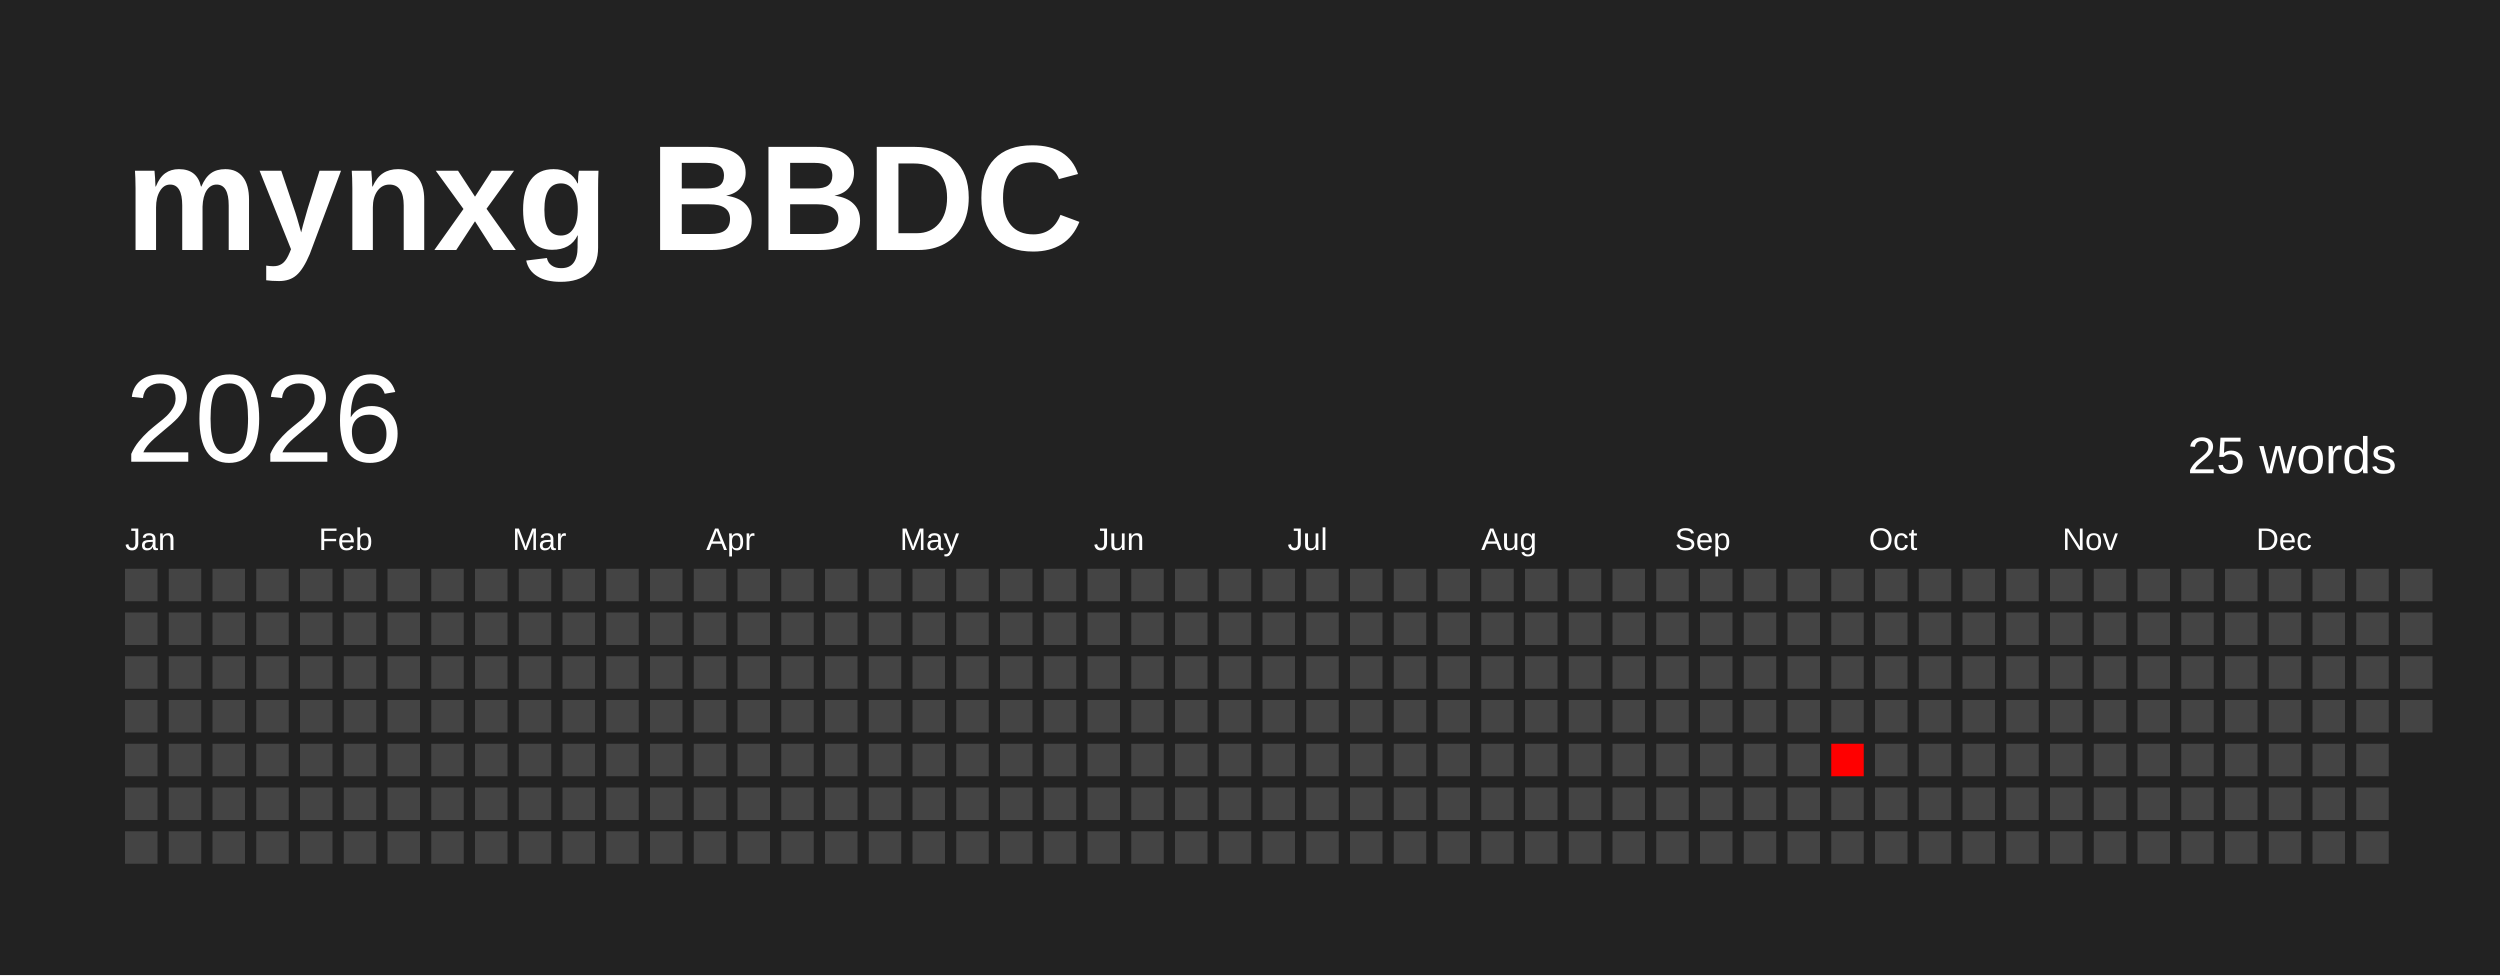
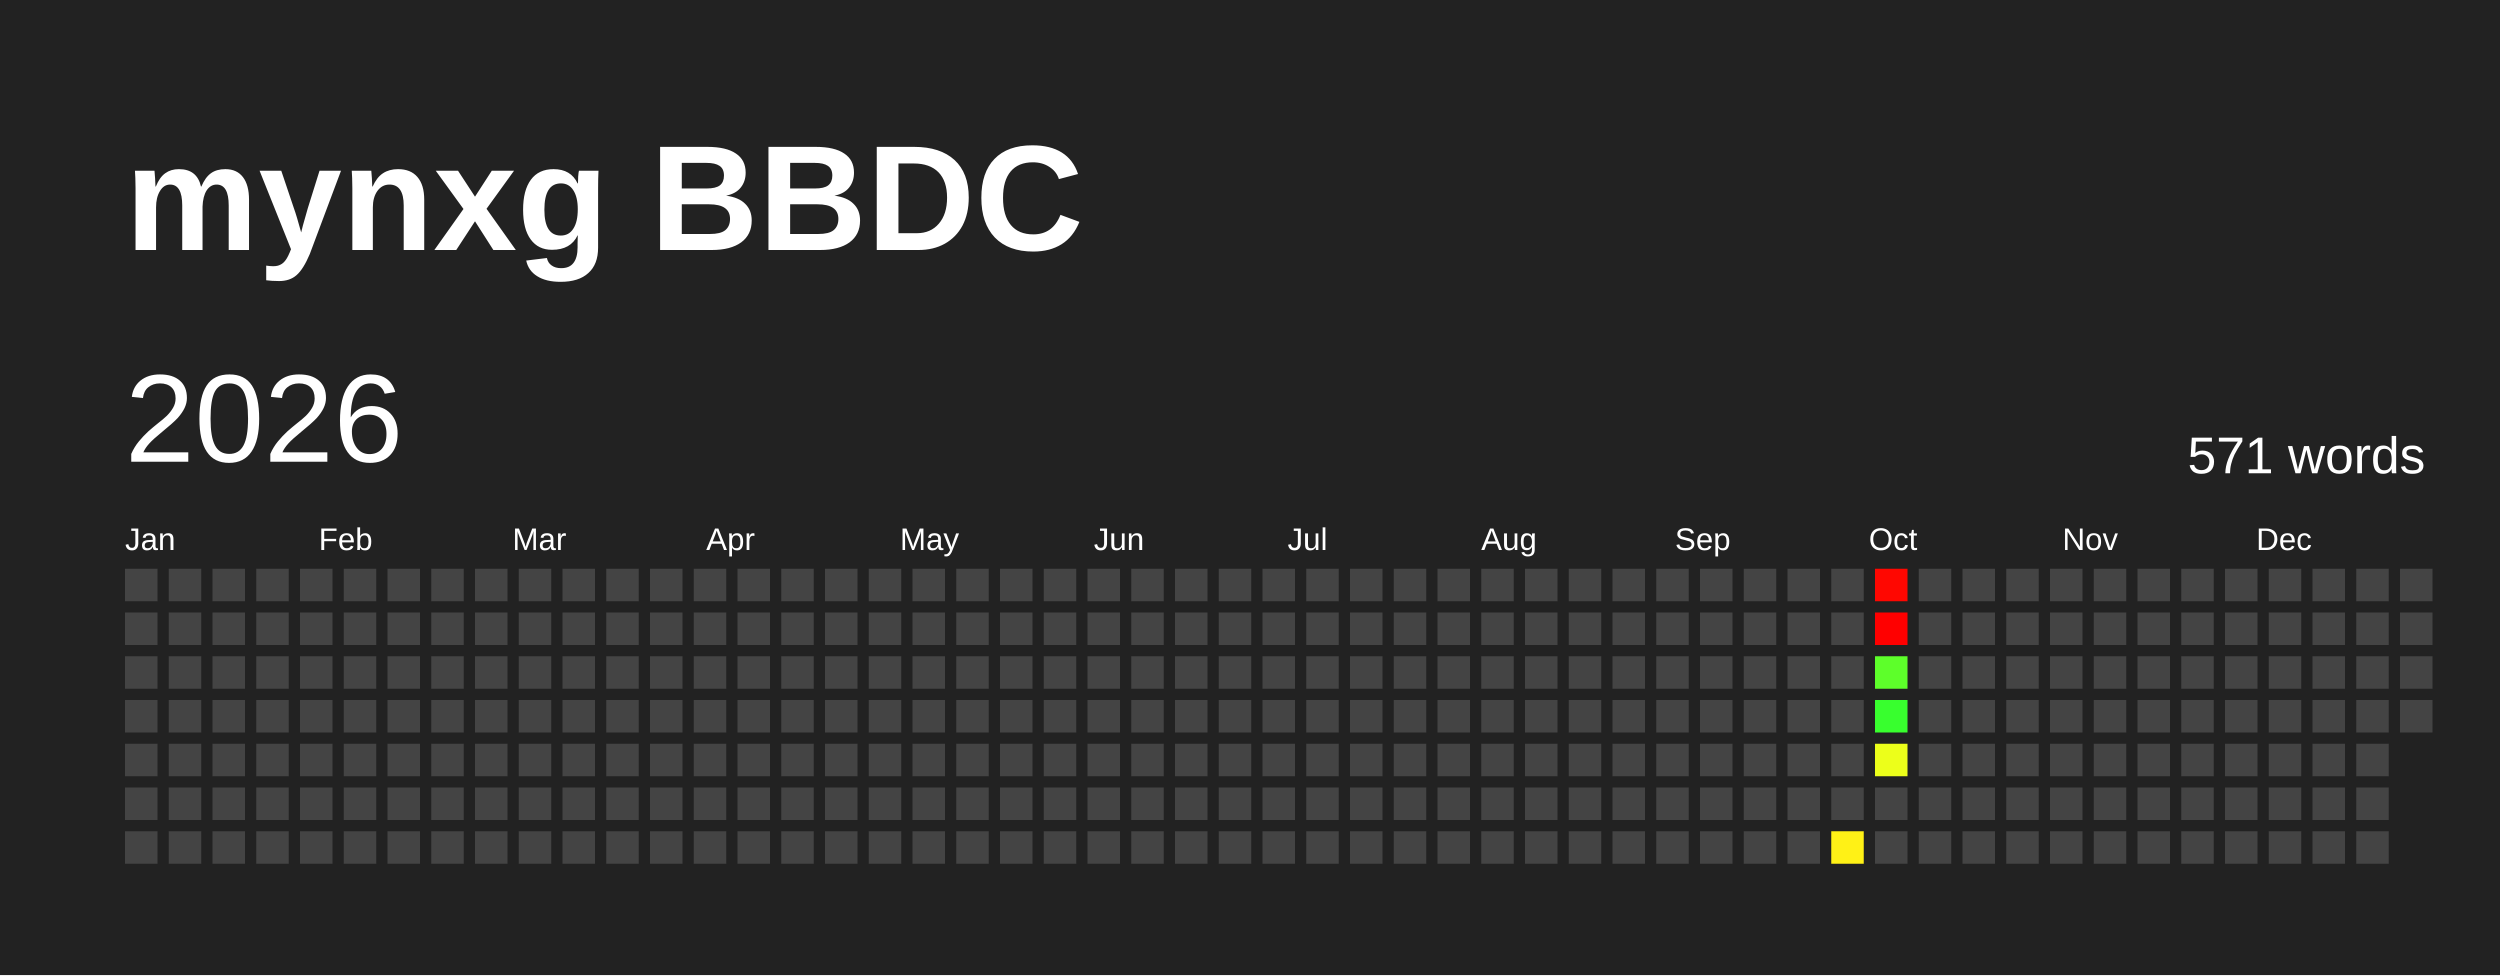
<svg xmlns="http://www.w3.org/2000/svg" baseProfile="full" height="78mm" version="1.1" viewBox="0,0,200,78" width="200mm">
  <defs />
  <rect fill="#222222" height="78" width="200" x="0" y="0" />
  <text fill="#FFFFFF" style="font-size:12px; font-family:Arial; font-weight:bold;" x="10" y="20">mynxg BBDC</text>
  <text dominant-baseline="hanging" fill="#FFFFFF" style="font-size:10.0px; font-family:Arial;" x="10" y="30">2026</text>
-   <text dominant-baseline="hanging" fill="#FFFFFF" style="font-size:4.125px; font-family:Arial;" x="175" y="35">25 words</text>
+   <text dominant-baseline="hanging" fill="#FFFFFF" style="font-size:4.125px; font-family:Arial;" x="175" y="35">571 words</text>
  <text fill="#FFFFFF" style="font-size:2.5px; font-family:Arial" x="10.0" y="44">Jan</text>
  <text fill="#FFFFFF" style="font-size:2.5px; font-family:Arial" x="25.5" y="44">Feb</text>
  <text fill="#FFFFFF" style="font-size:2.5px; font-family:Arial" x="41.0" y="44">Mar</text>
  <text fill="#FFFFFF" style="font-size:2.5px; font-family:Arial" x="56.5" y="44">Apr</text>
  <text fill="#FFFFFF" style="font-size:2.5px; font-family:Arial" x="72.0" y="44">May</text>
  <text fill="#FFFFFF" style="font-size:2.5px; font-family:Arial" x="87.5" y="44">Jun</text>
  <text fill="#FFFFFF" style="font-size:2.5px; font-family:Arial" x="103.0" y="44">Jul</text>
  <text fill="#FFFFFF" style="font-size:2.5px; font-family:Arial" x="118.5" y="44">Aug</text>
  <text fill="#FFFFFF" style="font-size:2.5px; font-family:Arial" x="134.0" y="44">Sep</text>
  <text fill="#FFFFFF" style="font-size:2.5px; font-family:Arial" x="149.5" y="44">Oct</text>
  <text fill="#FFFFFF" style="font-size:2.5px; font-family:Arial" x="165.0" y="44">Nov</text>
  <text fill="#FFFFFF" style="font-size:2.5px; font-family:Arial" x="180.5" y="44">Dec</text>
  <rect fill="#444444" height="2.6" width="2.6" x="10.0" y="45.5" />
  <rect fill="#444444" height="2.6" width="2.6" x="10.0" y="49.0" />
  <rect fill="#444444" height="2.6" width="2.6" x="10.0" y="52.5" />
  <rect fill="#444444" height="2.6" width="2.6" x="10.0" y="56.0" />
  <rect fill="#444444" height="2.6" width="2.6" x="10.0" y="59.5" />
  <rect fill="#444444" height="2.6" width="2.6" x="10.0" y="63.0" />
  <rect fill="#444444" height="2.6" width="2.6" x="10.0" y="66.5" />
  <rect fill="#444444" height="2.6" width="2.6" x="13.5" y="45.5" />
  <rect fill="#444444" height="2.6" width="2.6" x="13.5" y="49.0" />
  <rect fill="#444444" height="2.6" width="2.6" x="13.5" y="52.5" />
  <rect fill="#444444" height="2.6" width="2.6" x="13.5" y="56.0" />
  <rect fill="#444444" height="2.6" width="2.6" x="13.5" y="59.5" />
  <rect fill="#444444" height="2.6" width="2.6" x="13.5" y="63.0" />
  <rect fill="#444444" height="2.6" width="2.6" x="13.5" y="66.5" />
  <rect fill="#444444" height="2.6" width="2.6" x="17.0" y="45.5" />
  <rect fill="#444444" height="2.6" width="2.6" x="17.0" y="49.0" />
  <rect fill="#444444" height="2.6" width="2.6" x="17.0" y="52.5" />
  <rect fill="#444444" height="2.6" width="2.6" x="17.0" y="56.0" />
  <rect fill="#444444" height="2.6" width="2.6" x="17.0" y="59.5" />
  <rect fill="#444444" height="2.6" width="2.6" x="17.0" y="63.0" />
  <rect fill="#444444" height="2.6" width="2.6" x="17.0" y="66.5" />
  <rect fill="#444444" height="2.6" width="2.6" x="20.5" y="45.5" />
  <rect fill="#444444" height="2.6" width="2.6" x="20.5" y="49.0" />
  <rect fill="#444444" height="2.6" width="2.6" x="20.5" y="52.5" />
  <rect fill="#444444" height="2.6" width="2.6" x="20.5" y="56.0" />
  <rect fill="#444444" height="2.6" width="2.6" x="20.5" y="59.5" />
  <rect fill="#444444" height="2.6" width="2.6" x="20.5" y="63.0" />
  <rect fill="#444444" height="2.6" width="2.6" x="20.5" y="66.5" />
  <rect fill="#444444" height="2.6" width="2.6" x="24.0" y="45.5" />
  <rect fill="#444444" height="2.6" width="2.6" x="24.0" y="49.0" />
  <rect fill="#444444" height="2.6" width="2.6" x="24.0" y="52.5" />
  <rect fill="#444444" height="2.6" width="2.6" x="24.0" y="56.0" />
  <rect fill="#444444" height="2.6" width="2.6" x="24.0" y="59.5" />
  <rect fill="#444444" height="2.6" width="2.6" x="24.0" y="63.0" />
  <rect fill="#444444" height="2.6" width="2.6" x="24.0" y="66.5" />
  <rect fill="#444444" height="2.6" width="2.6" x="27.5" y="45.5" />
  <rect fill="#444444" height="2.6" width="2.6" x="27.5" y="49.0" />
  <rect fill="#444444" height="2.6" width="2.6" x="27.5" y="52.5" />
  <rect fill="#444444" height="2.6" width="2.6" x="27.5" y="56.0" />
  <rect fill="#444444" height="2.6" width="2.6" x="27.5" y="59.5" />
  <rect fill="#444444" height="2.6" width="2.6" x="27.5" y="63.0" />
  <rect fill="#444444" height="2.6" width="2.6" x="27.5" y="66.5" />
  <rect fill="#444444" height="2.6" width="2.6" x="31.0" y="45.5" />
  <rect fill="#444444" height="2.6" width="2.6" x="31.0" y="49.0" />
  <rect fill="#444444" height="2.6" width="2.6" x="31.0" y="52.5" />
  <rect fill="#444444" height="2.6" width="2.6" x="31.0" y="56.0" />
  <rect fill="#444444" height="2.6" width="2.6" x="31.0" y="59.5" />
  <rect fill="#444444" height="2.6" width="2.6" x="31.0" y="63.0" />
  <rect fill="#444444" height="2.6" width="2.6" x="31.0" y="66.5" />
  <rect fill="#444444" height="2.6" width="2.6" x="34.5" y="45.5" />
  <rect fill="#444444" height="2.6" width="2.6" x="34.5" y="49.0" />
  <rect fill="#444444" height="2.6" width="2.6" x="34.5" y="52.5" />
  <rect fill="#444444" height="2.6" width="2.6" x="34.5" y="56.0" />
  <rect fill="#444444" height="2.6" width="2.6" x="34.5" y="59.5" />
  <rect fill="#444444" height="2.6" width="2.6" x="34.5" y="63.0" />
  <rect fill="#444444" height="2.6" width="2.6" x="34.5" y="66.5" />
  <rect fill="#444444" height="2.6" width="2.6" x="38.0" y="45.5" />
  <rect fill="#444444" height="2.6" width="2.6" x="38.0" y="49.0" />
  <rect fill="#444444" height="2.6" width="2.6" x="38.0" y="52.5" />
  <rect fill="#444444" height="2.6" width="2.6" x="38.0" y="56.0" />
  <rect fill="#444444" height="2.6" width="2.6" x="38.0" y="59.5" />
  <rect fill="#444444" height="2.6" width="2.6" x="38.0" y="63.0" />
  <rect fill="#444444" height="2.6" width="2.6" x="38.0" y="66.5" />
  <rect fill="#444444" height="2.6" width="2.6" x="41.5" y="45.5" />
  <rect fill="#444444" height="2.6" width="2.6" x="41.5" y="49.0" />
  <rect fill="#444444" height="2.6" width="2.6" x="41.5" y="52.5" />
  <rect fill="#444444" height="2.6" width="2.6" x="41.5" y="56.0" />
  <rect fill="#444444" height="2.6" width="2.6" x="41.5" y="59.5" />
  <rect fill="#444444" height="2.6" width="2.6" x="41.5" y="63.0" />
  <rect fill="#444444" height="2.6" width="2.6" x="41.5" y="66.5" />
  <rect fill="#444444" height="2.6" width="2.6" x="45.0" y="45.5" />
  <rect fill="#444444" height="2.6" width="2.6" x="45.0" y="49.0" />
  <rect fill="#444444" height="2.6" width="2.6" x="45.0" y="52.5" />
  <rect fill="#444444" height="2.6" width="2.6" x="45.0" y="56.0" />
  <rect fill="#444444" height="2.6" width="2.6" x="45.0" y="59.5" />
  <rect fill="#444444" height="2.6" width="2.6" x="45.0" y="63.0" />
  <rect fill="#444444" height="2.6" width="2.6" x="45.0" y="66.5" />
  <rect fill="#444444" height="2.6" width="2.6" x="48.5" y="45.5" />
  <rect fill="#444444" height="2.6" width="2.6" x="48.5" y="49.0" />
  <rect fill="#444444" height="2.6" width="2.6" x="48.5" y="52.5" />
  <rect fill="#444444" height="2.6" width="2.6" x="48.5" y="56.0" />
  <rect fill="#444444" height="2.6" width="2.6" x="48.5" y="59.5" />
  <rect fill="#444444" height="2.6" width="2.6" x="48.5" y="63.0" />
  <rect fill="#444444" height="2.6" width="2.6" x="48.5" y="66.5" />
  <rect fill="#444444" height="2.6" width="2.6" x="52.0" y="45.5" />
  <rect fill="#444444" height="2.6" width="2.6" x="52.0" y="49.0" />
  <rect fill="#444444" height="2.6" width="2.6" x="52.0" y="52.5" />
  <rect fill="#444444" height="2.6" width="2.6" x="52.0" y="56.0" />
  <rect fill="#444444" height="2.6" width="2.6" x="52.0" y="59.5" />
  <rect fill="#444444" height="2.6" width="2.6" x="52.0" y="63.0" />
  <rect fill="#444444" height="2.6" width="2.6" x="52.0" y="66.5" />
  <rect fill="#444444" height="2.6" width="2.6" x="55.5" y="45.5" />
  <rect fill="#444444" height="2.6" width="2.6" x="55.5" y="49.0" />
  <rect fill="#444444" height="2.6" width="2.6" x="55.5" y="52.5" />
  <rect fill="#444444" height="2.6" width="2.6" x="55.5" y="56.0" />
  <rect fill="#444444" height="2.6" width="2.6" x="55.5" y="59.5" />
  <rect fill="#444444" height="2.6" width="2.6" x="55.5" y="63.0" />
  <rect fill="#444444" height="2.6" width="2.6" x="55.5" y="66.5" />
  <rect fill="#444444" height="2.6" width="2.6" x="59.0" y="45.5" />
  <rect fill="#444444" height="2.6" width="2.6" x="59.0" y="49.0" />
  <rect fill="#444444" height="2.6" width="2.6" x="59.0" y="52.5" />
  <rect fill="#444444" height="2.6" width="2.6" x="59.0" y="56.0" />
  <rect fill="#444444" height="2.6" width="2.6" x="59.0" y="59.5" />
  <rect fill="#444444" height="2.6" width="2.6" x="59.0" y="63.0" />
  <rect fill="#444444" height="2.6" width="2.6" x="59.0" y="66.5" />
  <rect fill="#444444" height="2.6" width="2.6" x="62.5" y="45.5" />
  <rect fill="#444444" height="2.6" width="2.6" x="62.5" y="49.0" />
  <rect fill="#444444" height="2.6" width="2.6" x="62.5" y="52.5" />
  <rect fill="#444444" height="2.6" width="2.6" x="62.5" y="56.0" />
  <rect fill="#444444" height="2.6" width="2.6" x="62.5" y="59.5" />
  <rect fill="#444444" height="2.6" width="2.6" x="62.5" y="63.0" />
  <rect fill="#444444" height="2.6" width="2.6" x="62.5" y="66.5" />
  <rect fill="#444444" height="2.6" width="2.6" x="66.0" y="45.5" />
  <rect fill="#444444" height="2.6" width="2.6" x="66.0" y="49.0" />
  <rect fill="#444444" height="2.6" width="2.6" x="66.0" y="52.5" />
  <rect fill="#444444" height="2.6" width="2.6" x="66.0" y="56.0" />
  <rect fill="#444444" height="2.6" width="2.6" x="66.0" y="59.5" />
  <rect fill="#444444" height="2.6" width="2.6" x="66.0" y="63.0" />
  <rect fill="#444444" height="2.6" width="2.6" x="66.0" y="66.5" />
  <rect fill="#444444" height="2.6" width="2.6" x="69.5" y="45.5" />
  <rect fill="#444444" height="2.6" width="2.6" x="69.5" y="49.0" />
  <rect fill="#444444" height="2.6" width="2.6" x="69.5" y="52.5" />
  <rect fill="#444444" height="2.6" width="2.6" x="69.5" y="56.0" />
  <rect fill="#444444" height="2.6" width="2.6" x="69.5" y="59.5" />
  <rect fill="#444444" height="2.6" width="2.6" x="69.5" y="63.0" />
  <rect fill="#444444" height="2.6" width="2.6" x="69.5" y="66.5" />
  <rect fill="#444444" height="2.6" width="2.6" x="73.0" y="45.5" />
  <rect fill="#444444" height="2.6" width="2.6" x="73.0" y="49.0" />
  <rect fill="#444444" height="2.6" width="2.6" x="73.0" y="52.5" />
  <rect fill="#444444" height="2.6" width="2.6" x="73.0" y="56.0" />
  <rect fill="#444444" height="2.6" width="2.6" x="73.0" y="59.5" />
  <rect fill="#444444" height="2.6" width="2.6" x="73.0" y="63.0" />
  <rect fill="#444444" height="2.6" width="2.6" x="73.0" y="66.5" />
  <rect fill="#444444" height="2.6" width="2.6" x="76.5" y="45.5" />
  <rect fill="#444444" height="2.6" width="2.6" x="76.5" y="49.0" />
  <rect fill="#444444" height="2.6" width="2.6" x="76.5" y="52.5" />
  <rect fill="#444444" height="2.6" width="2.6" x="76.5" y="56.0" />
  <rect fill="#444444" height="2.6" width="2.6" x="76.5" y="59.5" />
  <rect fill="#444444" height="2.6" width="2.6" x="76.5" y="63.0" />
  <rect fill="#444444" height="2.6" width="2.6" x="76.5" y="66.5" />
  <rect fill="#444444" height="2.6" width="2.6" x="80.0" y="45.5" />
  <rect fill="#444444" height="2.6" width="2.6" x="80.0" y="49.0" />
  <rect fill="#444444" height="2.6" width="2.6" x="80.0" y="52.5" />
  <rect fill="#444444" height="2.6" width="2.6" x="80.0" y="56.0" />
  <rect fill="#444444" height="2.6" width="2.6" x="80.0" y="59.5" />
  <rect fill="#444444" height="2.6" width="2.6" x="80.0" y="63.0" />
  <rect fill="#444444" height="2.6" width="2.6" x="80.0" y="66.5" />
  <rect fill="#444444" height="2.6" width="2.6" x="83.5" y="45.5" />
  <rect fill="#444444" height="2.6" width="2.6" x="83.5" y="49.0" />
  <rect fill="#444444" height="2.6" width="2.6" x="83.5" y="52.5" />
  <rect fill="#444444" height="2.6" width="2.6" x="83.5" y="56.0" />
  <rect fill="#444444" height="2.6" width="2.6" x="83.5" y="59.5" />
  <rect fill="#444444" height="2.6" width="2.6" x="83.5" y="63.0" />
  <rect fill="#444444" height="2.6" width="2.6" x="83.5" y="66.5" />
  <rect fill="#444444" height="2.6" width="2.6" x="87.0" y="45.5" />
  <rect fill="#444444" height="2.6" width="2.6" x="87.0" y="49.0" />
  <rect fill="#444444" height="2.6" width="2.6" x="87.0" y="52.5" />
  <rect fill="#444444" height="2.6" width="2.6" x="87.0" y="56.0" />
  <rect fill="#444444" height="2.6" width="2.6" x="87.0" y="59.5" />
  <rect fill="#444444" height="2.6" width="2.6" x="87.0" y="63.0" />
  <rect fill="#444444" height="2.6" width="2.6" x="87.0" y="66.5" />
  <rect fill="#444444" height="2.6" width="2.6" x="90.5" y="45.5" />
  <rect fill="#444444" height="2.6" width="2.6" x="90.5" y="49.0" />
  <rect fill="#444444" height="2.6" width="2.6" x="90.5" y="52.5" />
  <rect fill="#444444" height="2.6" width="2.6" x="90.5" y="56.0" />
  <rect fill="#444444" height="2.6" width="2.6" x="90.5" y="59.5" />
  <rect fill="#444444" height="2.6" width="2.6" x="90.5" y="63.0" />
  <rect fill="#444444" height="2.6" width="2.6" x="90.5" y="66.5" />
  <rect fill="#444444" height="2.6" width="2.6" x="94.0" y="45.5" />
  <rect fill="#444444" height="2.6" width="2.6" x="94.0" y="49.0" />
  <rect fill="#444444" height="2.6" width="2.6" x="94.0" y="52.5" />
  <rect fill="#444444" height="2.6" width="2.6" x="94.0" y="56.0" />
  <rect fill="#444444" height="2.6" width="2.6" x="94.0" y="59.5" />
  <rect fill="#444444" height="2.6" width="2.6" x="94.0" y="63.0" />
  <rect fill="#444444" height="2.6" width="2.6" x="94.0" y="66.5" />
  <rect fill="#444444" height="2.6" width="2.6" x="97.5" y="45.5" />
  <rect fill="#444444" height="2.6" width="2.6" x="97.5" y="49.0" />
  <rect fill="#444444" height="2.6" width="2.6" x="97.5" y="52.5" />
  <rect fill="#444444" height="2.6" width="2.6" x="97.5" y="56.0" />
  <rect fill="#444444" height="2.6" width="2.6" x="97.5" y="59.5" />
  <rect fill="#444444" height="2.6" width="2.6" x="97.5" y="63.0" />
  <rect fill="#444444" height="2.6" width="2.6" x="97.5" y="66.5" />
  <rect fill="#444444" height="2.6" width="2.6" x="101.0" y="45.5" />
  <rect fill="#444444" height="2.6" width="2.6" x="101.0" y="49.0" />
  <rect fill="#444444" height="2.6" width="2.6" x="101.0" y="52.5" />
  <rect fill="#444444" height="2.6" width="2.6" x="101.0" y="56.0" />
  <rect fill="#444444" height="2.6" width="2.6" x="101.0" y="59.5" />
  <rect fill="#444444" height="2.6" width="2.6" x="101.0" y="63.0" />
  <rect fill="#444444" height="2.6" width="2.6" x="101.0" y="66.5" />
  <rect fill="#444444" height="2.6" width="2.6" x="104.5" y="45.5" />
  <rect fill="#444444" height="2.6" width="2.6" x="104.5" y="49.0" />
  <rect fill="#444444" height="2.6" width="2.6" x="104.5" y="52.5" />
  <rect fill="#444444" height="2.6" width="2.6" x="104.5" y="56.0" />
  <rect fill="#444444" height="2.6" width="2.6" x="104.5" y="59.5" />
  <rect fill="#444444" height="2.6" width="2.6" x="104.5" y="63.0" />
  <rect fill="#444444" height="2.6" width="2.6" x="104.5" y="66.5" />
  <rect fill="#444444" height="2.6" width="2.6" x="108.0" y="45.5" />
  <rect fill="#444444" height="2.6" width="2.6" x="108.0" y="49.0" />
  <rect fill="#444444" height="2.6" width="2.6" x="108.0" y="52.5" />
  <rect fill="#444444" height="2.6" width="2.6" x="108.0" y="56.0" />
  <rect fill="#444444" height="2.6" width="2.6" x="108.0" y="59.5" />
  <rect fill="#444444" height="2.6" width="2.6" x="108.0" y="63.0" />
  <rect fill="#444444" height="2.6" width="2.6" x="108.0" y="66.5" />
  <rect fill="#444444" height="2.6" width="2.6" x="111.5" y="45.5" />
  <rect fill="#444444" height="2.6" width="2.6" x="111.5" y="49.0" />
  <rect fill="#444444" height="2.6" width="2.6" x="111.5" y="52.5" />
  <rect fill="#444444" height="2.6" width="2.6" x="111.5" y="56.0" />
  <rect fill="#444444" height="2.6" width="2.6" x="111.5" y="59.5" />
  <rect fill="#444444" height="2.6" width="2.6" x="111.5" y="63.0" />
  <rect fill="#444444" height="2.6" width="2.6" x="111.5" y="66.5" />
  <rect fill="#444444" height="2.6" width="2.6" x="115.0" y="45.5" />
  <rect fill="#444444" height="2.6" width="2.6" x="115.0" y="49.0" />
  <rect fill="#444444" height="2.6" width="2.6" x="115.0" y="52.5" />
  <rect fill="#444444" height="2.6" width="2.6" x="115.0" y="56.0" />
  <rect fill="#444444" height="2.6" width="2.6" x="115.0" y="59.5" />
  <rect fill="#444444" height="2.6" width="2.6" x="115.0" y="63.0" />
  <rect fill="#444444" height="2.6" width="2.6" x="115.0" y="66.5" />
  <rect fill="#444444" height="2.6" width="2.6" x="118.5" y="45.5" />
  <rect fill="#444444" height="2.6" width="2.6" x="118.5" y="49.0" />
  <rect fill="#444444" height="2.6" width="2.6" x="118.5" y="52.5" />
  <rect fill="#444444" height="2.6" width="2.6" x="118.5" y="56.0" />
  <rect fill="#444444" height="2.6" width="2.6" x="118.5" y="59.5" />
  <rect fill="#444444" height="2.6" width="2.6" x="118.5" y="63.0" />
  <rect fill="#444444" height="2.6" width="2.6" x="118.5" y="66.5" />
  <rect fill="#444444" height="2.6" width="2.6" x="122.0" y="45.5" />
  <rect fill="#444444" height="2.6" width="2.6" x="122.0" y="49.0" />
  <rect fill="#444444" height="2.6" width="2.6" x="122.0" y="52.5" />
  <rect fill="#444444" height="2.6" width="2.6" x="122.0" y="56.0" />
  <rect fill="#444444" height="2.6" width="2.6" x="122.0" y="59.5" />
  <rect fill="#444444" height="2.6" width="2.6" x="122.0" y="63.0" />
  <rect fill="#444444" height="2.6" width="2.6" x="122.0" y="66.5" />
  <rect fill="#444444" height="2.6" width="2.6" x="125.5" y="45.5" />
  <rect fill="#444444" height="2.6" width="2.6" x="125.5" y="49.0" />
  <rect fill="#444444" height="2.6" width="2.6" x="125.5" y="52.5" />
  <rect fill="#444444" height="2.6" width="2.6" x="125.5" y="56.0" />
  <rect fill="#444444" height="2.6" width="2.6" x="125.5" y="59.5" />
  <rect fill="#444444" height="2.6" width="2.6" x="125.5" y="63.0" />
  <rect fill="#444444" height="2.6" width="2.6" x="125.5" y="66.5" />
  <rect fill="#444444" height="2.6" width="2.6" x="129.0" y="45.5" />
  <rect fill="#444444" height="2.6" width="2.6" x="129.0" y="49.0" />
  <rect fill="#444444" height="2.6" width="2.6" x="129.0" y="52.5" />
  <rect fill="#444444" height="2.6" width="2.6" x="129.0" y="56.0" />
  <rect fill="#444444" height="2.6" width="2.6" x="129.0" y="59.5" />
  <rect fill="#444444" height="2.6" width="2.6" x="129.0" y="63.0" />
  <rect fill="#444444" height="2.6" width="2.6" x="129.0" y="66.5" />
  <rect fill="#444444" height="2.6" width="2.6" x="132.5" y="45.5" />
  <rect fill="#444444" height="2.6" width="2.6" x="132.5" y="49.0" />
  <rect fill="#444444" height="2.6" width="2.6" x="132.5" y="52.5" />
  <rect fill="#444444" height="2.6" width="2.6" x="132.5" y="56.0" />
  <rect fill="#444444" height="2.6" width="2.6" x="132.5" y="59.5" />
  <rect fill="#444444" height="2.6" width="2.6" x="132.5" y="63.0" />
  <rect fill="#444444" height="2.6" width="2.6" x="132.5" y="66.5" />
  <rect fill="#444444" height="2.6" width="2.6" x="136.0" y="45.5" />
  <rect fill="#444444" height="2.6" width="2.6" x="136.0" y="49.0" />
  <rect fill="#444444" height="2.6" width="2.6" x="136.0" y="52.5" />
  <rect fill="#444444" height="2.6" width="2.6" x="136.0" y="56.0" />
  <rect fill="#444444" height="2.6" width="2.6" x="136.0" y="59.5" />
  <rect fill="#444444" height="2.6" width="2.6" x="136.0" y="63.0" />
  <rect fill="#444444" height="2.6" width="2.6" x="136.0" y="66.5" />
  <rect fill="#444444" height="2.6" width="2.6" x="139.5" y="45.5" />
  <rect fill="#444444" height="2.6" width="2.6" x="139.5" y="49.0" />
  <rect fill="#444444" height="2.6" width="2.6" x="139.5" y="52.5" />
  <rect fill="#444444" height="2.6" width="2.6" x="139.5" y="56.0" />
  <rect fill="#444444" height="2.6" width="2.6" x="139.5" y="59.5" />
  <rect fill="#444444" height="2.6" width="2.6" x="139.5" y="63.0" />
  <rect fill="#444444" height="2.6" width="2.6" x="139.5" y="66.5" />
  <rect fill="#444444" height="2.6" width="2.6" x="143.0" y="45.5" />
  <rect fill="#444444" height="2.6" width="2.6" x="143.0" y="49.0" />
  <rect fill="#444444" height="2.6" width="2.6" x="143.0" y="52.5" />
  <rect fill="#444444" height="2.6" width="2.6" x="143.0" y="56.0" />
  <rect fill="#444444" height="2.6" width="2.6" x="143.0" y="59.5" />
  <rect fill="#444444" height="2.6" width="2.6" x="143.0" y="63.0" />
  <rect fill="#444444" height="2.6" width="2.6" x="143.0" y="66.5" />
  <rect fill="#444444" height="2.6" width="2.6" x="146.5" y="45.5" />
  <rect fill="#444444" height="2.6" width="2.6" x="146.5" y="49.0" />
  <rect fill="#444444" height="2.6" width="2.6" x="146.5" y="52.5" />
  <rect fill="#444444" height="2.6" width="2.6" x="146.5" y="56.0" />
-   <rect fill="#ff0000" height="2.6" width="2.6" x="146.5" y="59.5" />
+   <rect fill="#444444" height="2.6" width="2.6" x="146.5" y="59.5" />
  <rect fill="#444444" height="2.6" width="2.6" x="146.5" y="63.0" />
-   <rect fill="#444444" height="2.6" width="2.6" x="146.5" y="66.5" />
-   <rect fill="#444444" height="2.6" width="2.6" x="150.0" y="45.5" />
-   <rect fill="#444444" height="2.6" width="2.6" x="150.0" y="49.0" />
-   <rect fill="#444444" height="2.6" width="2.6" x="150.0" y="52.5" />
-   <rect fill="#444444" height="2.6" width="2.6" x="150.0" y="56.0" />
-   <rect fill="#444444" height="2.6" width="2.6" x="150.0" y="59.5" />
+   <rect fill="#fff116" height="2.6" width="2.6" x="146.5" y="66.5" />
+   <rect fill="#ff0701" height="2.6" width="2.6" x="150.0" y="45.5" />
+   <rect fill="red" height="2.6" width="2.6" x="150.0" y="49.0" />
+   <rect fill="#5dff2a" height="2.6" width="2.6" x="150.0" y="52.5" />
+   <rect fill="#38ff2e" height="2.6" width="2.6" x="150.0" y="56.0" />
+   <rect fill="#ecff1a" height="2.6" width="2.6" x="150.0" y="59.5" />
  <rect fill="#444444" height="2.6" width="2.6" x="150.0" y="63.0" />
  <rect fill="#444444" height="2.6" width="2.6" x="150.0" y="66.5" />
  <rect fill="#444444" height="2.6" width="2.6" x="153.5" y="45.5" />
  <rect fill="#444444" height="2.6" width="2.6" x="153.5" y="49.0" />
  <rect fill="#444444" height="2.6" width="2.6" x="153.5" y="52.5" />
  <rect fill="#444444" height="2.6" width="2.6" x="153.5" y="56.0" />
  <rect fill="#444444" height="2.6" width="2.6" x="153.5" y="59.5" />
  <rect fill="#444444" height="2.6" width="2.6" x="153.5" y="63.0" />
  <rect fill="#444444" height="2.6" width="2.6" x="153.5" y="66.5" />
  <rect fill="#444444" height="2.6" width="2.6" x="157.0" y="45.5" />
  <rect fill="#444444" height="2.6" width="2.6" x="157.0" y="49.0" />
  <rect fill="#444444" height="2.6" width="2.6" x="157.0" y="52.5" />
  <rect fill="#444444" height="2.6" width="2.6" x="157.0" y="56.0" />
  <rect fill="#444444" height="2.6" width="2.6" x="157.0" y="59.5" />
  <rect fill="#444444" height="2.6" width="2.6" x="157.0" y="63.0" />
  <rect fill="#444444" height="2.6" width="2.6" x="157.0" y="66.5" />
  <rect fill="#444444" height="2.6" width="2.6" x="160.5" y="45.5" />
  <rect fill="#444444" height="2.6" width="2.6" x="160.5" y="49.0" />
  <rect fill="#444444" height="2.6" width="2.6" x="160.5" y="52.5" />
  <rect fill="#444444" height="2.6" width="2.6" x="160.5" y="56.0" />
  <rect fill="#444444" height="2.6" width="2.6" x="160.5" y="59.5" />
  <rect fill="#444444" height="2.6" width="2.6" x="160.5" y="63.0" />
  <rect fill="#444444" height="2.6" width="2.6" x="160.5" y="66.5" />
  <rect fill="#444444" height="2.6" width="2.6" x="164.0" y="45.5" />
  <rect fill="#444444" height="2.6" width="2.6" x="164.0" y="49.0" />
  <rect fill="#444444" height="2.6" width="2.6" x="164.0" y="52.5" />
  <rect fill="#444444" height="2.6" width="2.6" x="164.0" y="56.0" />
  <rect fill="#444444" height="2.6" width="2.6" x="164.0" y="59.5" />
  <rect fill="#444444" height="2.6" width="2.6" x="164.0" y="63.0" />
  <rect fill="#444444" height="2.6" width="2.6" x="164.0" y="66.5" />
  <rect fill="#444444" height="2.6" width="2.6" x="167.5" y="45.5" />
  <rect fill="#444444" height="2.6" width="2.6" x="167.5" y="49.0" />
  <rect fill="#444444" height="2.6" width="2.6" x="167.5" y="52.5" />
  <rect fill="#444444" height="2.6" width="2.6" x="167.5" y="56.0" />
  <rect fill="#444444" height="2.6" width="2.6" x="167.5" y="59.5" />
  <rect fill="#444444" height="2.6" width="2.6" x="167.5" y="63.0" />
  <rect fill="#444444" height="2.6" width="2.6" x="167.5" y="66.5" />
  <rect fill="#444444" height="2.6" width="2.6" x="171.0" y="45.5" />
  <rect fill="#444444" height="2.6" width="2.6" x="171.0" y="49.0" />
  <rect fill="#444444" height="2.6" width="2.6" x="171.0" y="52.5" />
  <rect fill="#444444" height="2.6" width="2.6" x="171.0" y="56.0" />
  <rect fill="#444444" height="2.6" width="2.6" x="171.0" y="59.5" />
  <rect fill="#444444" height="2.6" width="2.6" x="171.0" y="63.0" />
  <rect fill="#444444" height="2.6" width="2.6" x="171.0" y="66.5" />
  <rect fill="#444444" height="2.6" width="2.6" x="174.5" y="45.5" />
  <rect fill="#444444" height="2.6" width="2.6" x="174.5" y="49.0" />
  <rect fill="#444444" height="2.6" width="2.6" x="174.5" y="52.5" />
  <rect fill="#444444" height="2.6" width="2.6" x="174.5" y="56.0" />
  <rect fill="#444444" height="2.6" width="2.6" x="174.5" y="59.5" />
  <rect fill="#444444" height="2.6" width="2.6" x="174.5" y="63.0" />
  <rect fill="#444444" height="2.6" width="2.6" x="174.5" y="66.5" />
  <rect fill="#444444" height="2.6" width="2.6" x="178.0" y="45.5" />
  <rect fill="#444444" height="2.6" width="2.6" x="178.0" y="49.0" />
  <rect fill="#444444" height="2.6" width="2.6" x="178.0" y="52.5" />
  <rect fill="#444444" height="2.6" width="2.6" x="178.0" y="56.0" />
  <rect fill="#444444" height="2.6" width="2.6" x="178.0" y="59.5" />
  <rect fill="#444444" height="2.6" width="2.6" x="178.0" y="63.0" />
  <rect fill="#444444" height="2.6" width="2.6" x="178.0" y="66.5" />
  <rect fill="#444444" height="2.6" width="2.6" x="181.5" y="45.5" />
  <rect fill="#444444" height="2.6" width="2.6" x="181.5" y="49.0" />
  <rect fill="#444444" height="2.6" width="2.6" x="181.5" y="52.5" />
  <rect fill="#444444" height="2.6" width="2.6" x="181.5" y="56.0" />
  <rect fill="#444444" height="2.6" width="2.6" x="181.5" y="59.5" />
  <rect fill="#444444" height="2.6" width="2.6" x="181.5" y="63.0" />
  <rect fill="#444444" height="2.6" width="2.6" x="181.5" y="66.5" />
  <rect fill="#444444" height="2.6" width="2.6" x="185.0" y="45.5" />
  <rect fill="#444444" height="2.6" width="2.6" x="185.0" y="49.0" />
  <rect fill="#444444" height="2.6" width="2.6" x="185.0" y="52.5" />
  <rect fill="#444444" height="2.6" width="2.6" x="185.0" y="56.0" />
  <rect fill="#444444" height="2.6" width="2.6" x="185.0" y="59.5" />
  <rect fill="#444444" height="2.6" width="2.6" x="185.0" y="63.0" />
  <rect fill="#444444" height="2.6" width="2.6" x="185.0" y="66.5" />
  <rect fill="#444444" height="2.6" width="2.6" x="188.5" y="45.5" />
  <rect fill="#444444" height="2.6" width="2.6" x="188.5" y="49.0" />
  <rect fill="#444444" height="2.6" width="2.6" x="188.5" y="52.5" />
  <rect fill="#444444" height="2.6" width="2.6" x="188.5" y="56.0" />
  <rect fill="#444444" height="2.6" width="2.6" x="188.5" y="59.5" />
  <rect fill="#444444" height="2.6" width="2.6" x="188.5" y="63.0" />
  <rect fill="#444444" height="2.6" width="2.6" x="188.5" y="66.5" />
  <rect fill="#444444" height="2.6" width="2.6" x="192.0" y="45.5" />
  <rect fill="#444444" height="2.6" width="2.6" x="192.0" y="49.0" />
  <rect fill="#444444" height="2.6" width="2.6" x="192.0" y="52.5" />
  <rect fill="#444444" height="2.6" width="2.6" x="192.0" y="56.0" />
</svg>
